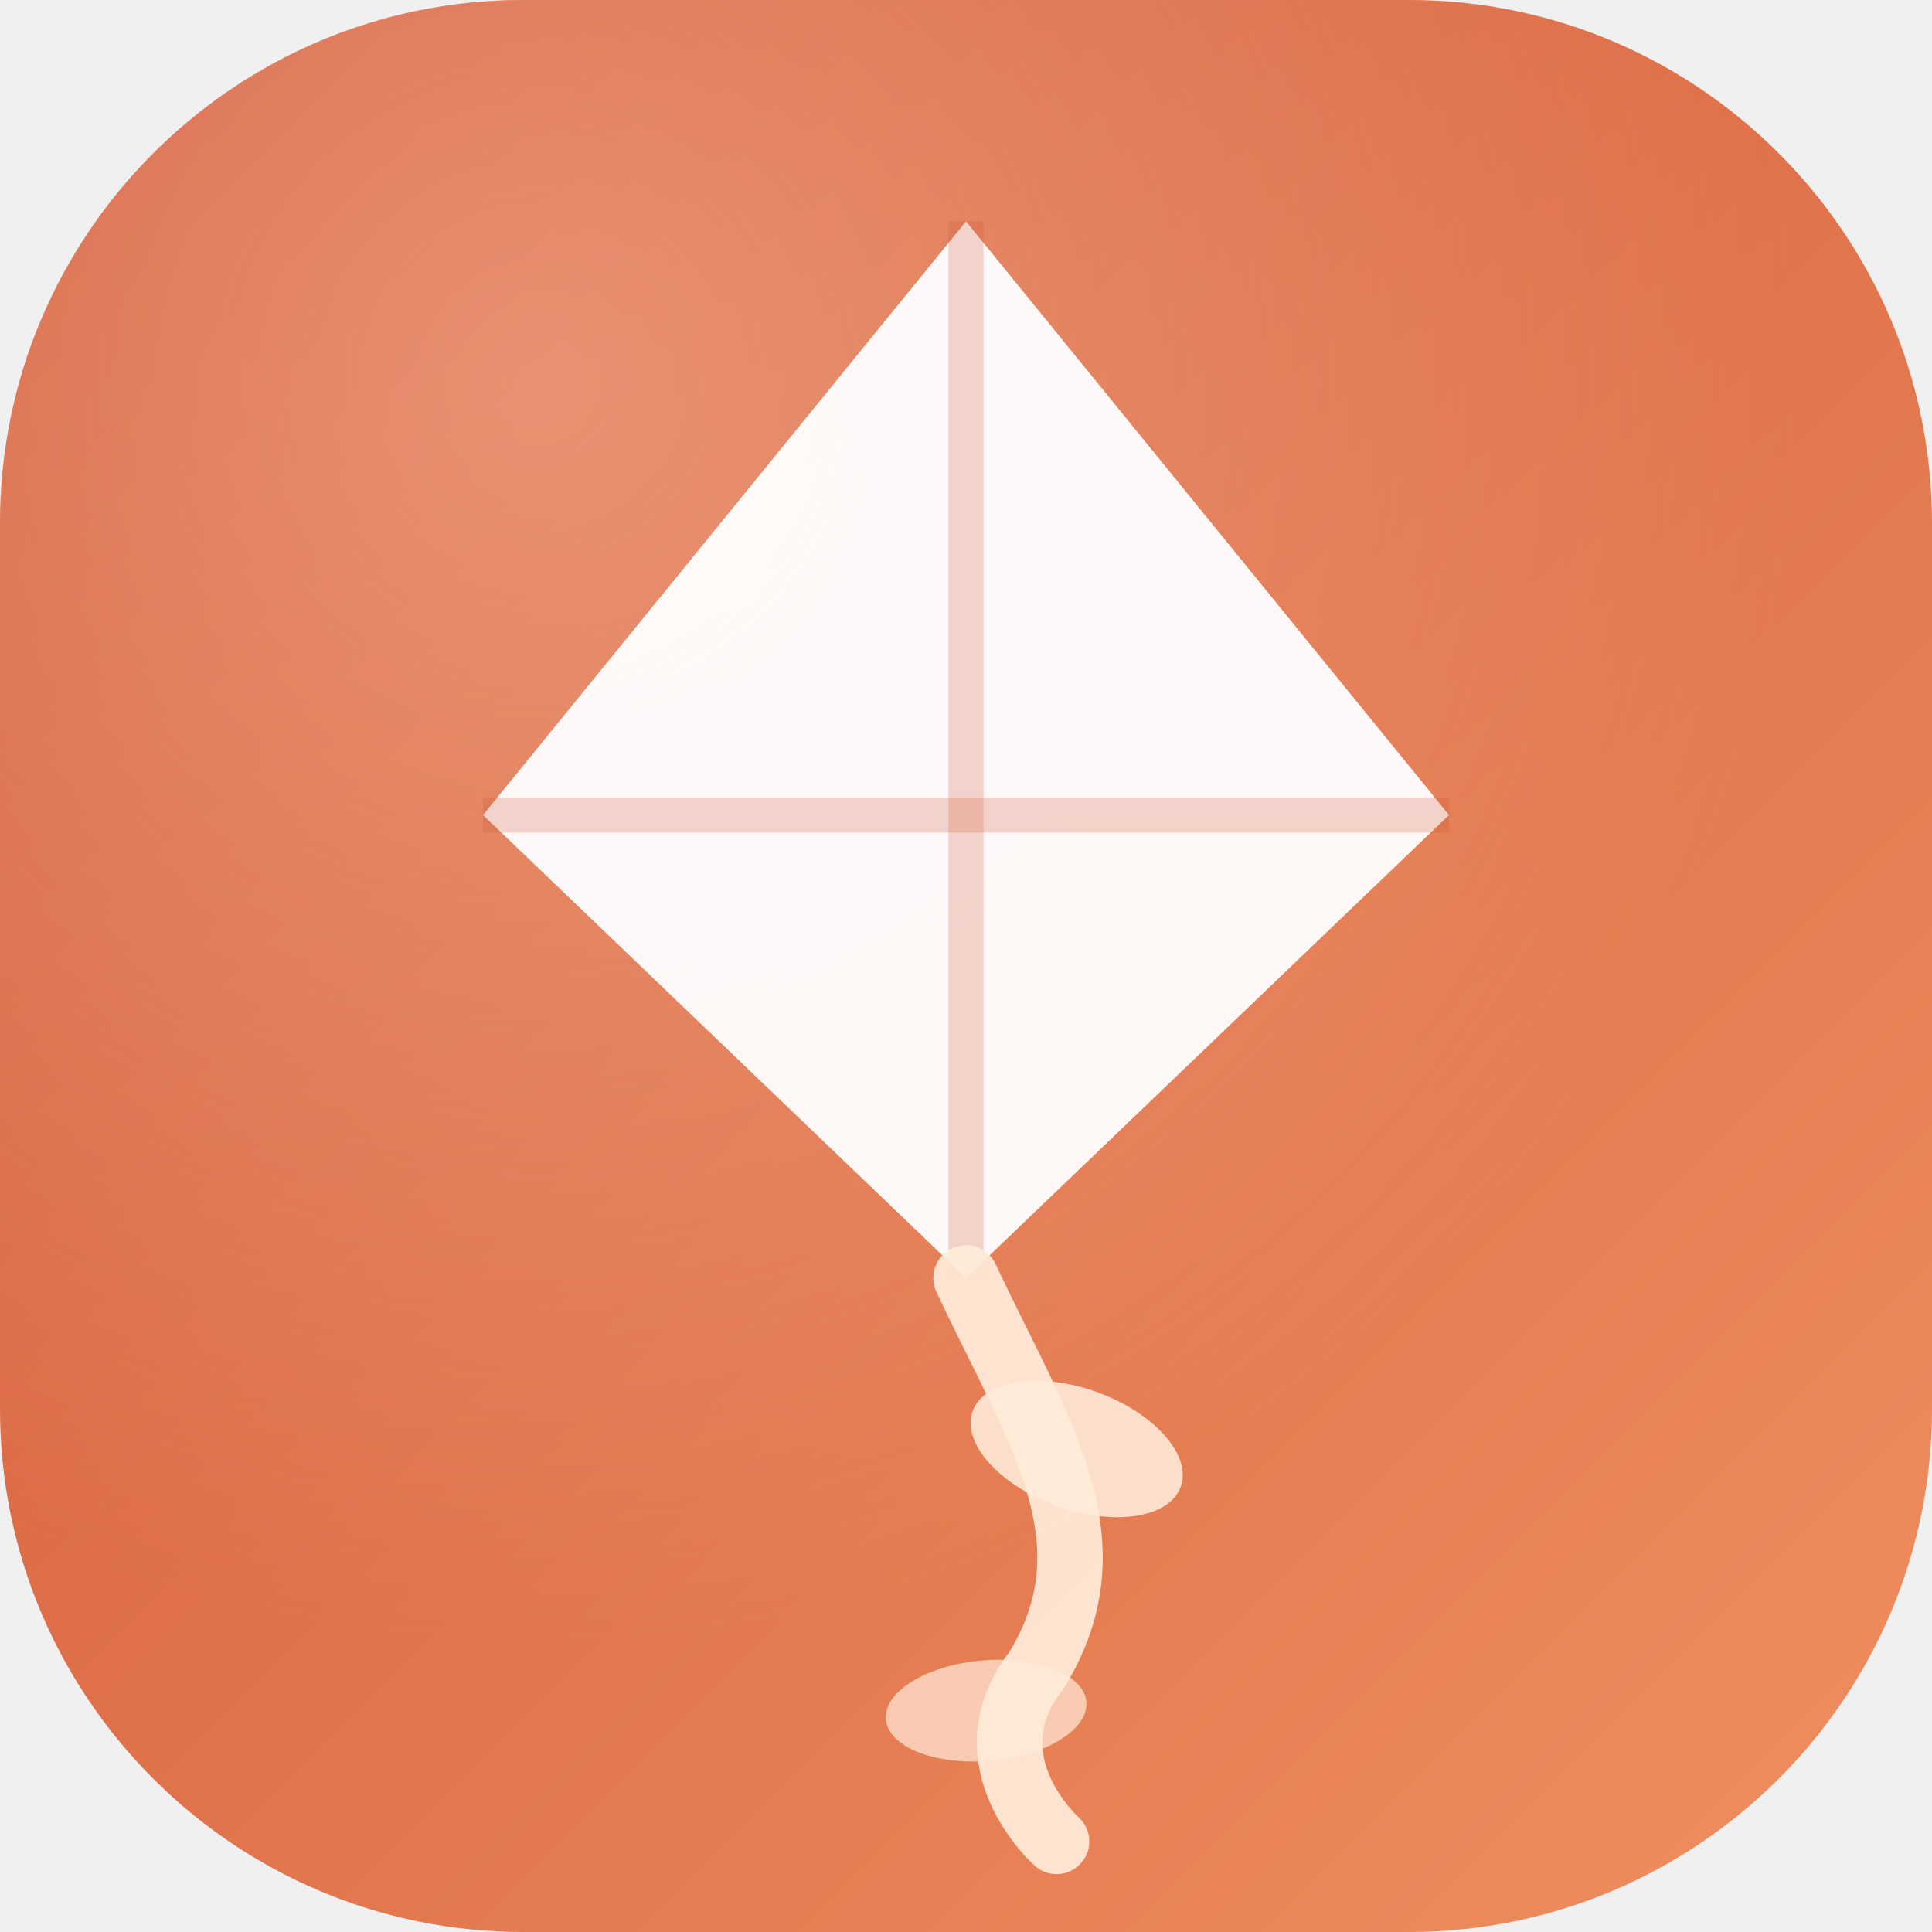
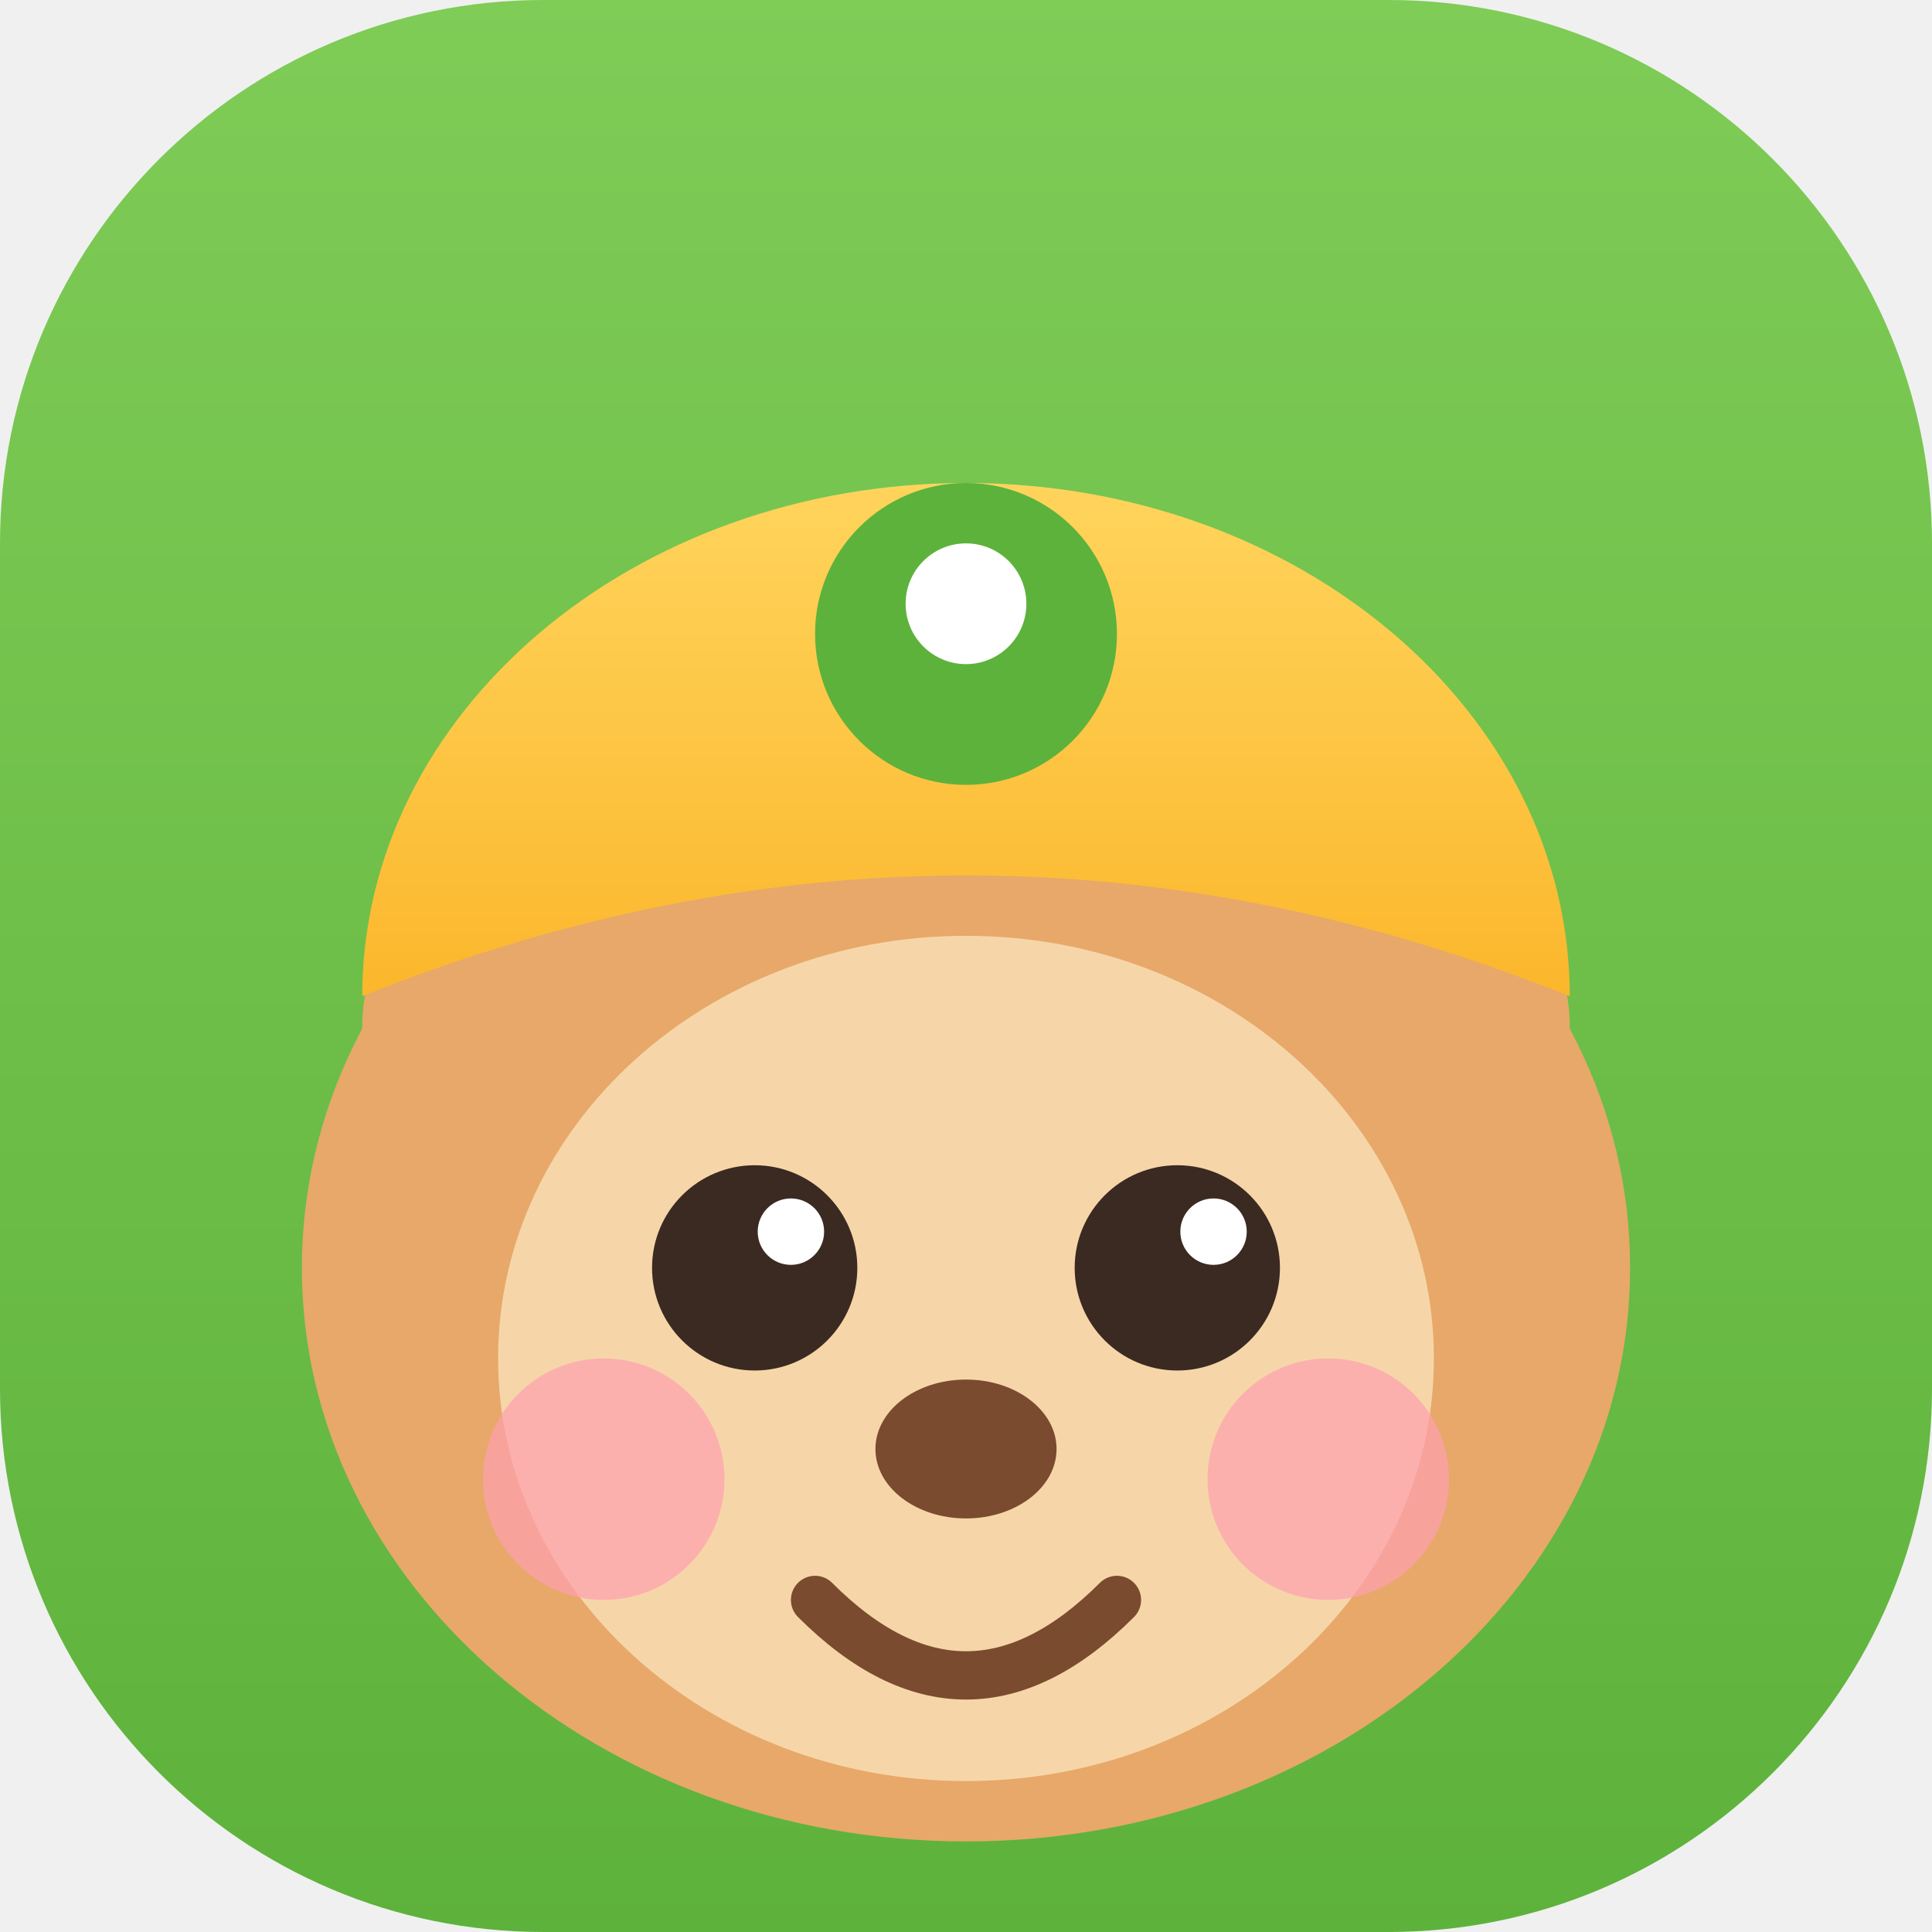
<svg xmlns="http://www.w3.org/2000/svg" viewBox="0 0 192 192" fill="none">
  <defs>
-     <linearGradient id="bg" x1="0" y1="0" x2="1" y2="1">
-       <stop offset="0%" stop-color="#d05535" />
-       <stop offset="100%" stop-color="#f09060" />
+     <linearGradient id="bg" x1="0" y1="0" x2="0" y2="1">
+       <stop offset="0%" stop-color="#7FCC57" />
+       <stop offset="100%" stop-color="#5DB23B" />
    </linearGradient>
-     <radialGradient id="gl" cx="28%" cy="20%" r="65%">
-       <stop offset="0%" stop-color="rgba(255,210,185,0.42)" />
-       <stop offset="100%" stop-color="rgba(255,210,185,0)" />
-     </radialGradient>
+     <linearGradient id="cap" x1="0" y1="0" x2="0" y2="1">
+       <stop offset="0%" stop-color="#FFD45C" />
+       <stop offset="100%" stop-color="#FBB72C" />
+     </linearGradient>
  </defs>
-   <rect width="192" height="192" rx="52" fill="url(#bg)" />
-   <rect width="192" height="192" rx="52" fill="url(#gl)" />
-   <path d="M96 22L144 81L96 127L48 81Z" fill="rgba(255,255,255,0.95)" />
-   <path d="M96 22L144 81L96 81Z" fill="rgba(255,255,255,0.08)" />
-   <line x1="48" y1="81" x2="144" y2="81" stroke="rgba(200,80,45,0.22)" stroke-width="3.5" />
-   <line x1="96" y1="22" x2="96" y2="127" stroke="rgba(200,80,45,0.22)" stroke-width="3.5" />
-   <path d="M96 127C103 142 111 153 103 166C96 175 105 183 105 183" stroke="rgba(255,236,218,0.92)" stroke-width="6.5" stroke-linecap="round" fill="none" />
-   <ellipse cx="107" cy="144" rx="11" ry="6" fill="rgba(255,236,218,0.88)" transform="rotate(20 107 144)" />
-   <ellipse cx="98" cy="170" rx="10" ry="5" fill="rgba(255,236,218,0.70)" transform="rotate(-5 98 170)" />
+   <g transform="scale(3)">
+     <rect width="64" height="64" rx="18" fill="url(#bg)" />
+     <circle cx="18" cy="34" r="6" fill="#E7A86A" />
+     <circle cx="46" cy="34" r="6" fill="#E7A86A" />
+     <ellipse cx="32" cy="42" rx="22" ry="19" fill="#E7A86A" />
+     <ellipse cx="32" cy="45" rx="15.5" ry="14" fill="#F6D6A8" />
+     <path d="M12 33 a20 17 0 0 1 40 0 q-20 -8 -40 0 Z" fill="url(#cap)" />
+     <circle cx="32" cy="21" r="5" fill="#5DB23B" />
+     <circle cx="32" cy="20" r="2" fill="#fff" />
+     <circle cx="25" cy="42" r="3.4" fill="#3A2A22" />
+     <circle cx="39" cy="42" r="3.4" fill="#3A2A22" />
+     <circle cx="26.2" cy="40.8" r="1.1" fill="#fff" />
+     <circle cx="40.2" cy="40.8" r="1.1" fill="#fff" />
+     <circle cx="20" cy="49" r="4" fill="#FF9FB0" opacity="0.7" />
+     <circle cx="44" cy="49" r="4" fill="#FF9FB0" opacity="0.7" />
+     <ellipse cx="32" cy="48" rx="3" ry="2.3" fill="#7A4B2E" />
+     <path d="M27 53 q5 5 10 0" stroke="#7A4B2E" stroke-width="1.6" stroke-linecap="round" fill="none" />
+   </g>
</svg>
